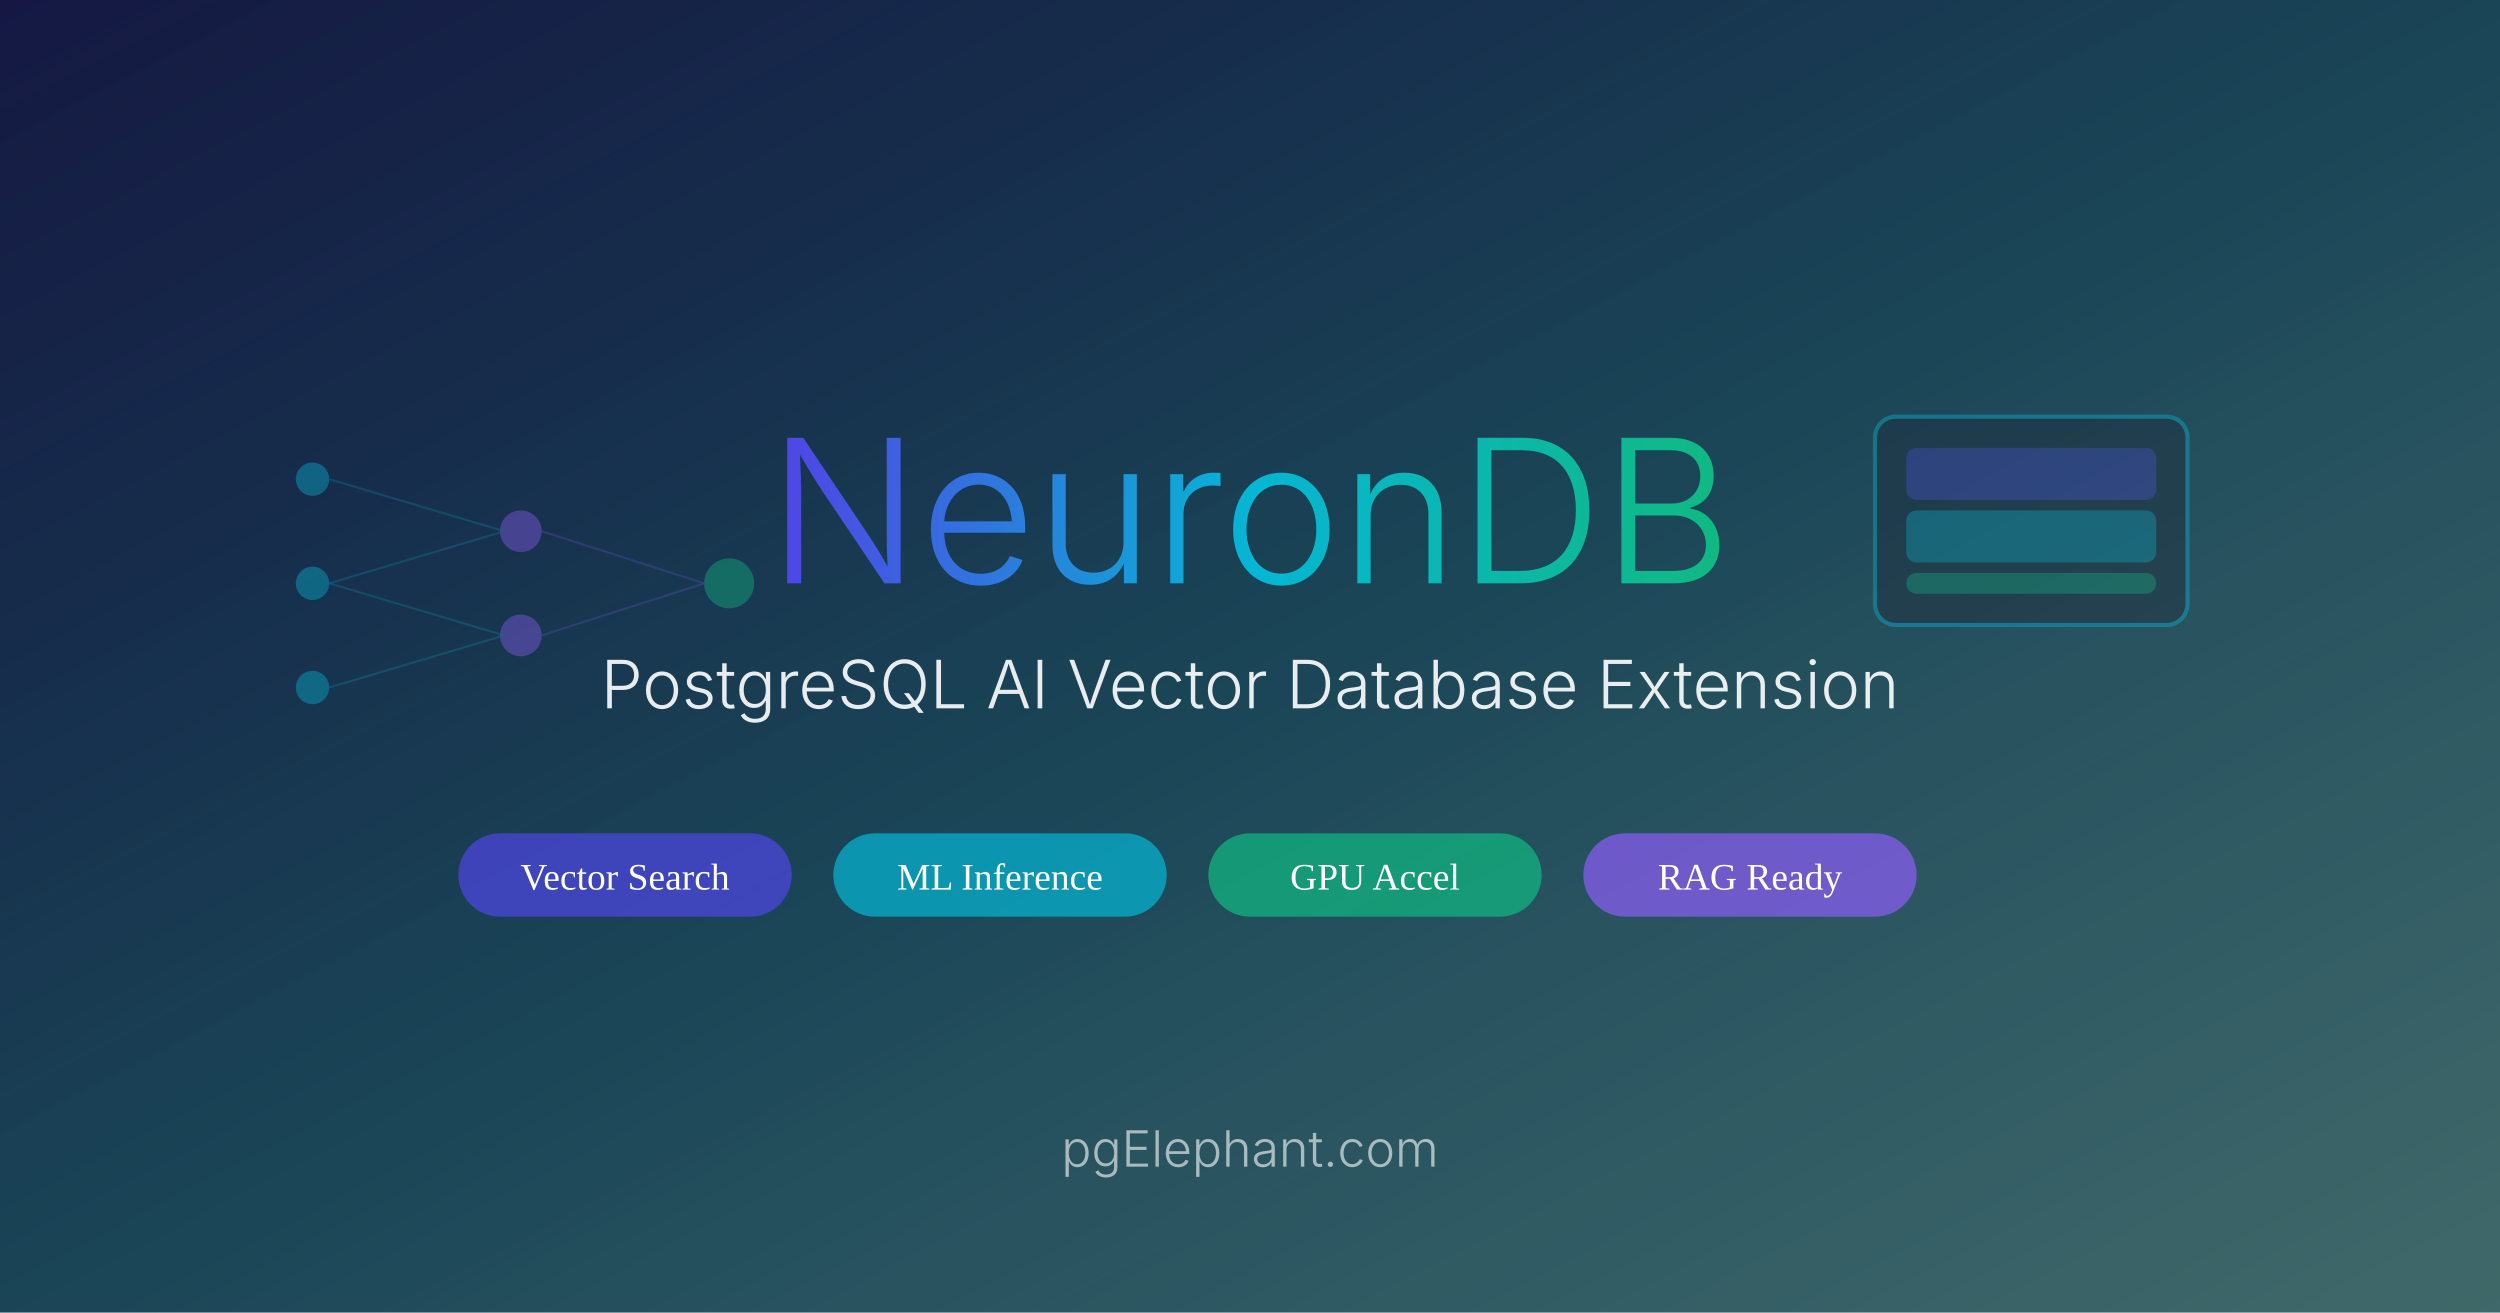
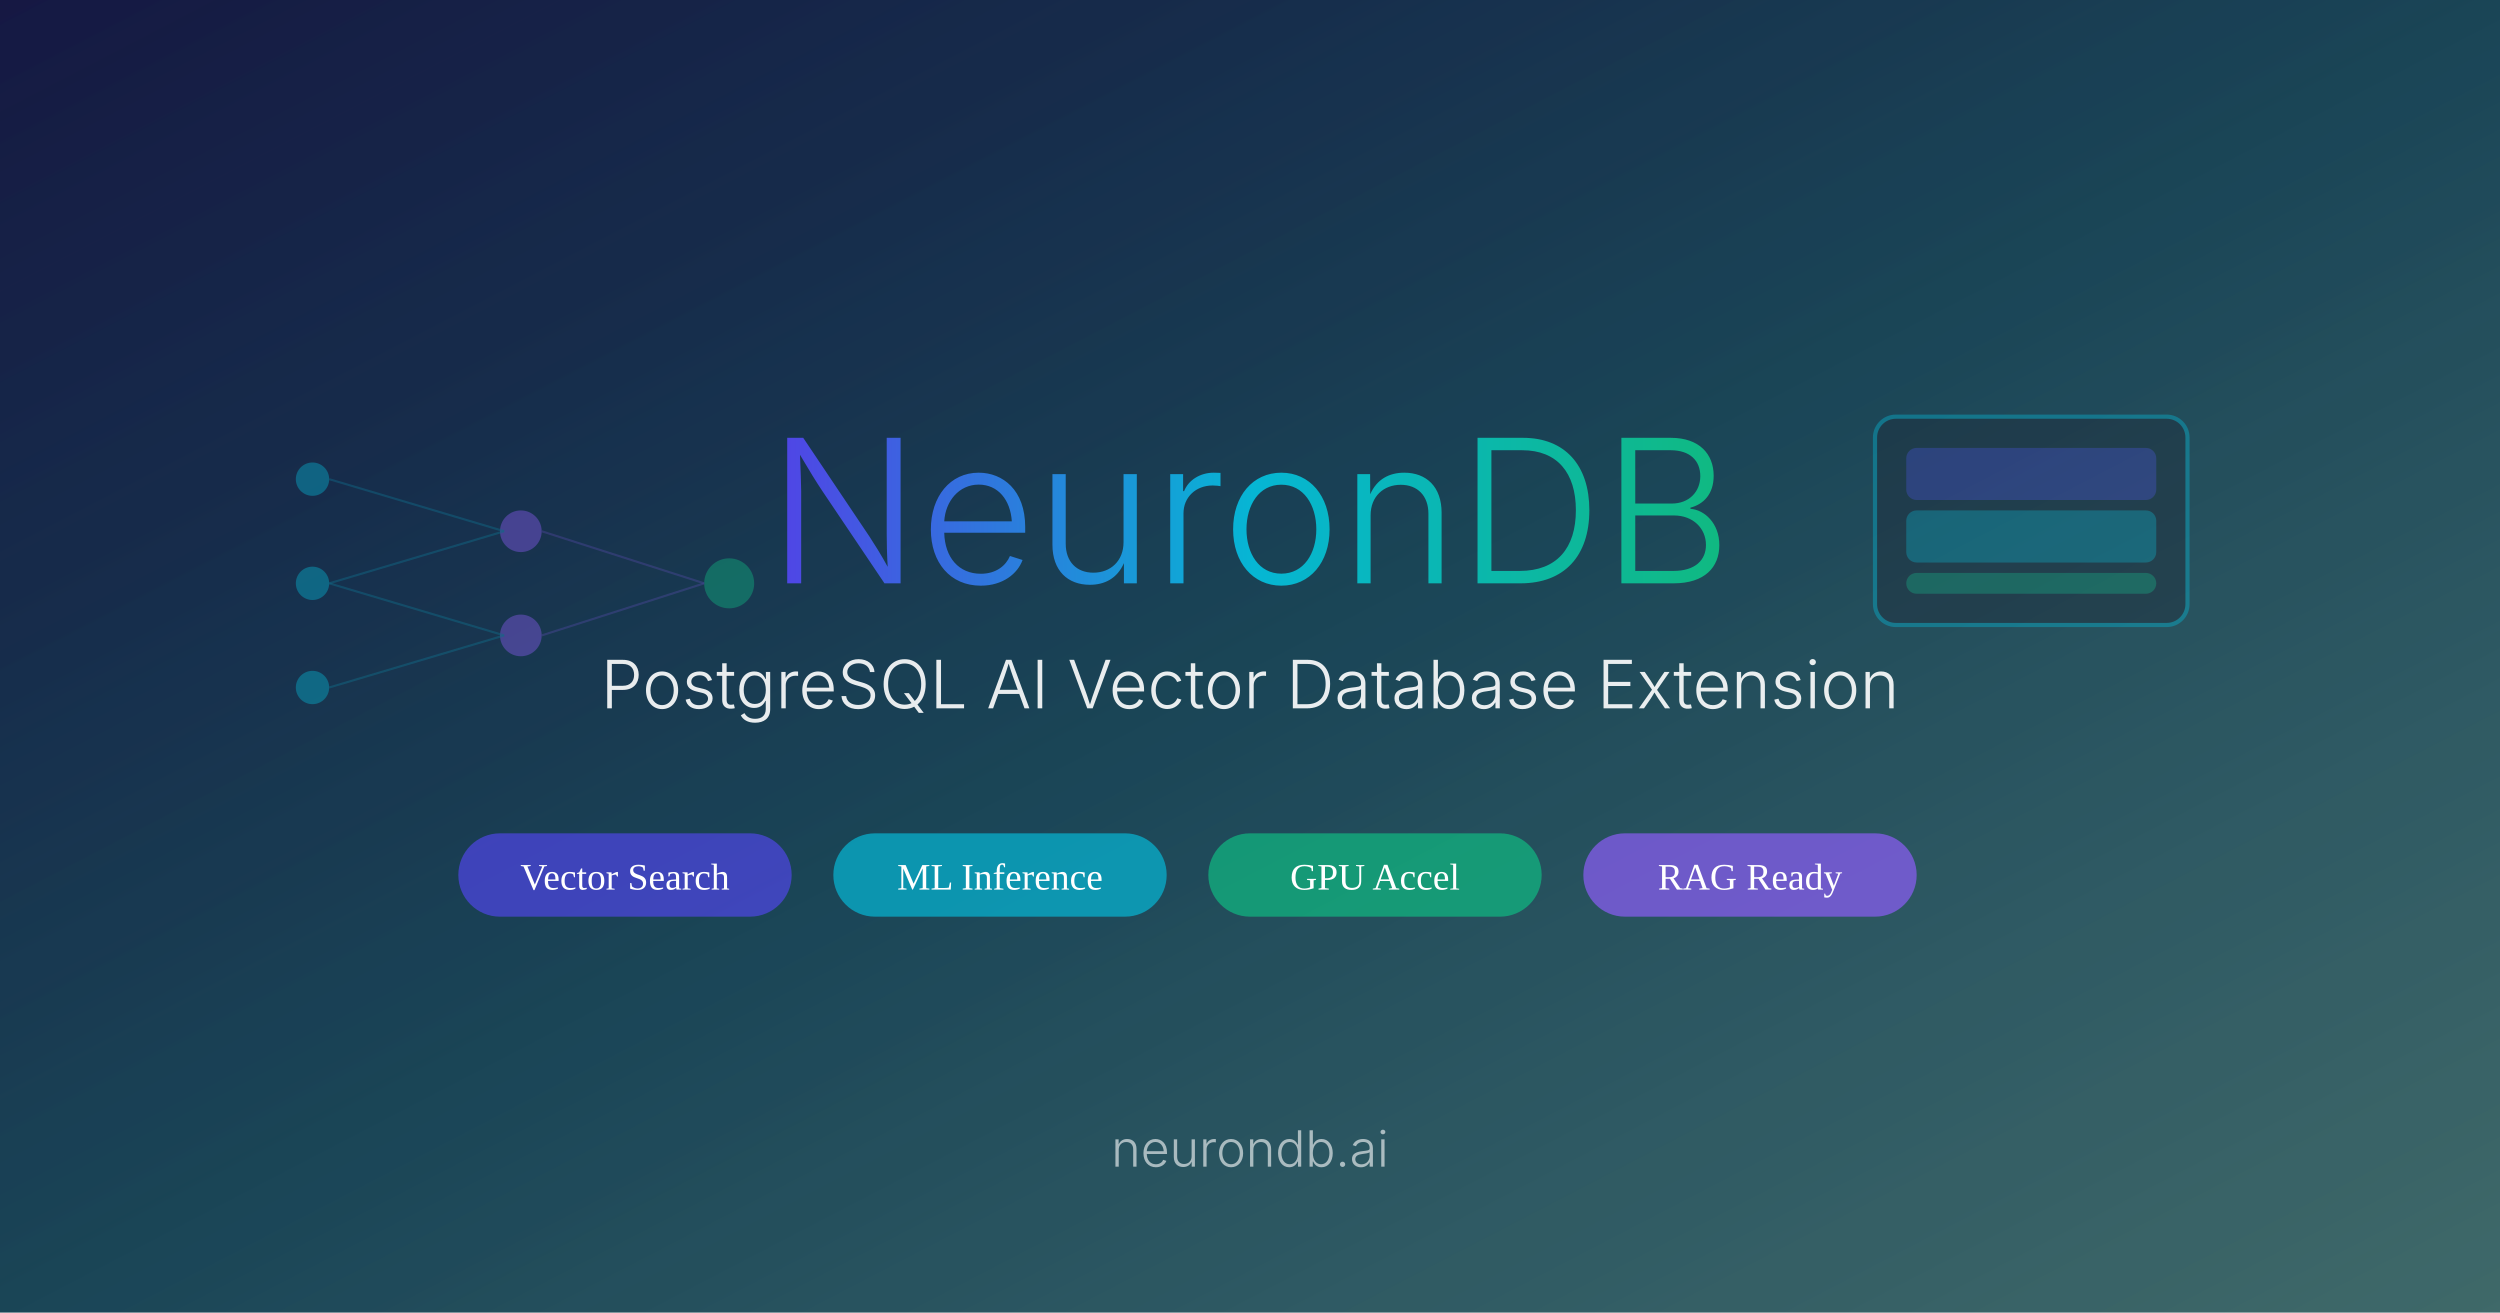
<svg xmlns="http://www.w3.org/2000/svg" width="1200" height="630" viewBox="0 0 1200 630">
  <defs>
    <linearGradient id="bgGradient" x1="0%" y1="0%" x2="100%" y2="100%">
      <stop offset="0%" style="stop-color:#070d1a;stop-opacity:1" />
      <stop offset="25%" style="stop-color:#111827;stop-opacity:1" />
      <stop offset="50%" style="stop-color:#1f2937;stop-opacity:1" />
      <stop offset="75%" style="stop-color:#374151;stop-opacity:1" />
      <stop offset="100%" style="stop-color:#4b5563;stop-opacity:1" />
    </linearGradient>
    <linearGradient id="overlayGradient" x1="0%" y1="0%" x2="100%" y2="100%">
      <stop offset="0%" style="stop-color:#4f46e5;stop-opacity:0.2" />
      <stop offset="50%" style="stop-color:#06b6d4;stop-opacity:0.2" />
      <stop offset="100%" style="stop-color:#10b981;stop-opacity:0.2" />
    </linearGradient>
    <linearGradient id="textGradient" x1="0%" y1="0%" x2="100%" y2="0%">
      <stop offset="0%" style="stop-color:#4f46e5;stop-opacity:1" />
      <stop offset="50%" style="stop-color:#06b6d4;stop-opacity:1" />
      <stop offset="100%" style="stop-color:#10b981;stop-opacity:1" />
    </linearGradient>
  </defs>
  <rect width="1200" height="630" fill="url(#bgGradient)" />
  <rect width="1200" height="630" fill="url(#overlayGradient)" />
  <g transform="translate(100, 180)" opacity="0.4">
    <circle cx="50" cy="50" r="8" fill="#06b6d4" />
    <circle cx="50" cy="100" r="8" fill="#06b6d4" />
    <circle cx="50" cy="150" r="8" fill="#06b6d4" />
    <circle cx="150" cy="75" r="10" fill="#8b5cf6" />
    <circle cx="150" cy="125" r="10" fill="#8b5cf6" />
    <circle cx="250" cy="100" r="12" fill="#10b981" />
    <line x1="58" y1="50" x2="142" y2="75" stroke="#06b6d4" stroke-width="1" opacity="0.5" />
    <line x1="58" y1="100" x2="142" y2="75" stroke="#06b6d4" stroke-width="1" opacity="0.5" />
    <line x1="58" y1="100" x2="142" y2="125" stroke="#06b6d4" stroke-width="1" opacity="0.5" />
    <line x1="58" y1="150" x2="142" y2="125" stroke="#06b6d4" stroke-width="1" opacity="0.5" />
    <line x1="160" y1="75" x2="238" y2="100" stroke="#8b5cf6" stroke-width="1" opacity="0.5" />
    <line x1="160" y1="125" x2="238" y2="100" stroke="#8b5cf6" stroke-width="1" opacity="0.5" />
  </g>
  <g transform="translate(900, 200)" opacity="0.4">
    <rect x="0" y="0" width="150" height="100" rx="10" fill="#1f2937" stroke="#06b6d4" stroke-width="2" />
    <rect x="15" y="15" width="120" height="25" rx="5" fill="#4f46e5" opacity="0.7" />
    <rect x="15" y="45" width="120" height="25" rx="5" fill="#06b6d4" opacity="0.7" />
    <rect x="15" y="75" width="120" height="10" rx="5" fill="#10b981" opacity="0.7" />
  </g>
  <text x="600" y="280" font-family="system-ui, -apple-system, sans-serif" font-size="96" font-weight="300" fill="url(#textGradient)" text-anchor="middle">
    NeuronDB
  </text>
  <text x="600" y="340" font-family="system-ui, -apple-system, sans-serif" font-size="32" font-weight="300" fill="#fff" text-anchor="middle" opacity="0.9">
    PostgreSQL AI Vector Database Extension
  </text>
  <g transform="translate(220, 400)">
    <rect x="0" y="0" width="160" height="40" rx="20" fill="#4f46e5" opacity="0.7" />
    <text x="80" y="27" fill="#fff" font-size="18" text-anchor="middle" font-weight="500">Vector Search</text>
  </g>
  <g transform="translate(400, 400)">
    <rect x="0" y="0" width="160" height="40" rx="20" fill="#06b6d4" opacity="0.7" />
    <text x="80" y="27" fill="#fff" font-size="18" text-anchor="middle" font-weight="500">ML Inference</text>
  </g>
  <g transform="translate(580, 400)">
    <rect x="0" y="0" width="160" height="40" rx="20" fill="#10b981" opacity="0.7" />
    <text x="80" y="27" fill="#fff" font-size="18" text-anchor="middle" font-weight="500">GPU Accel</text>
  </g>
  <g transform="translate(760, 400)">
    <rect x="0" y="0" width="160" height="40" rx="20" fill="#8b5cf6" opacity="0.7" />
    <text x="80" y="27" fill="#fff" font-size="18" text-anchor="middle" font-weight="500">RAG Ready</text>
  </g>
  <text x="600" y="560" font-family="system-ui, -apple-system, sans-serif" font-size="24" font-weight="300" fill="#fff" text-anchor="middle" opacity="0.6">
-     pgElephant.com
+     neurondb.ai
  </text>
</svg>
